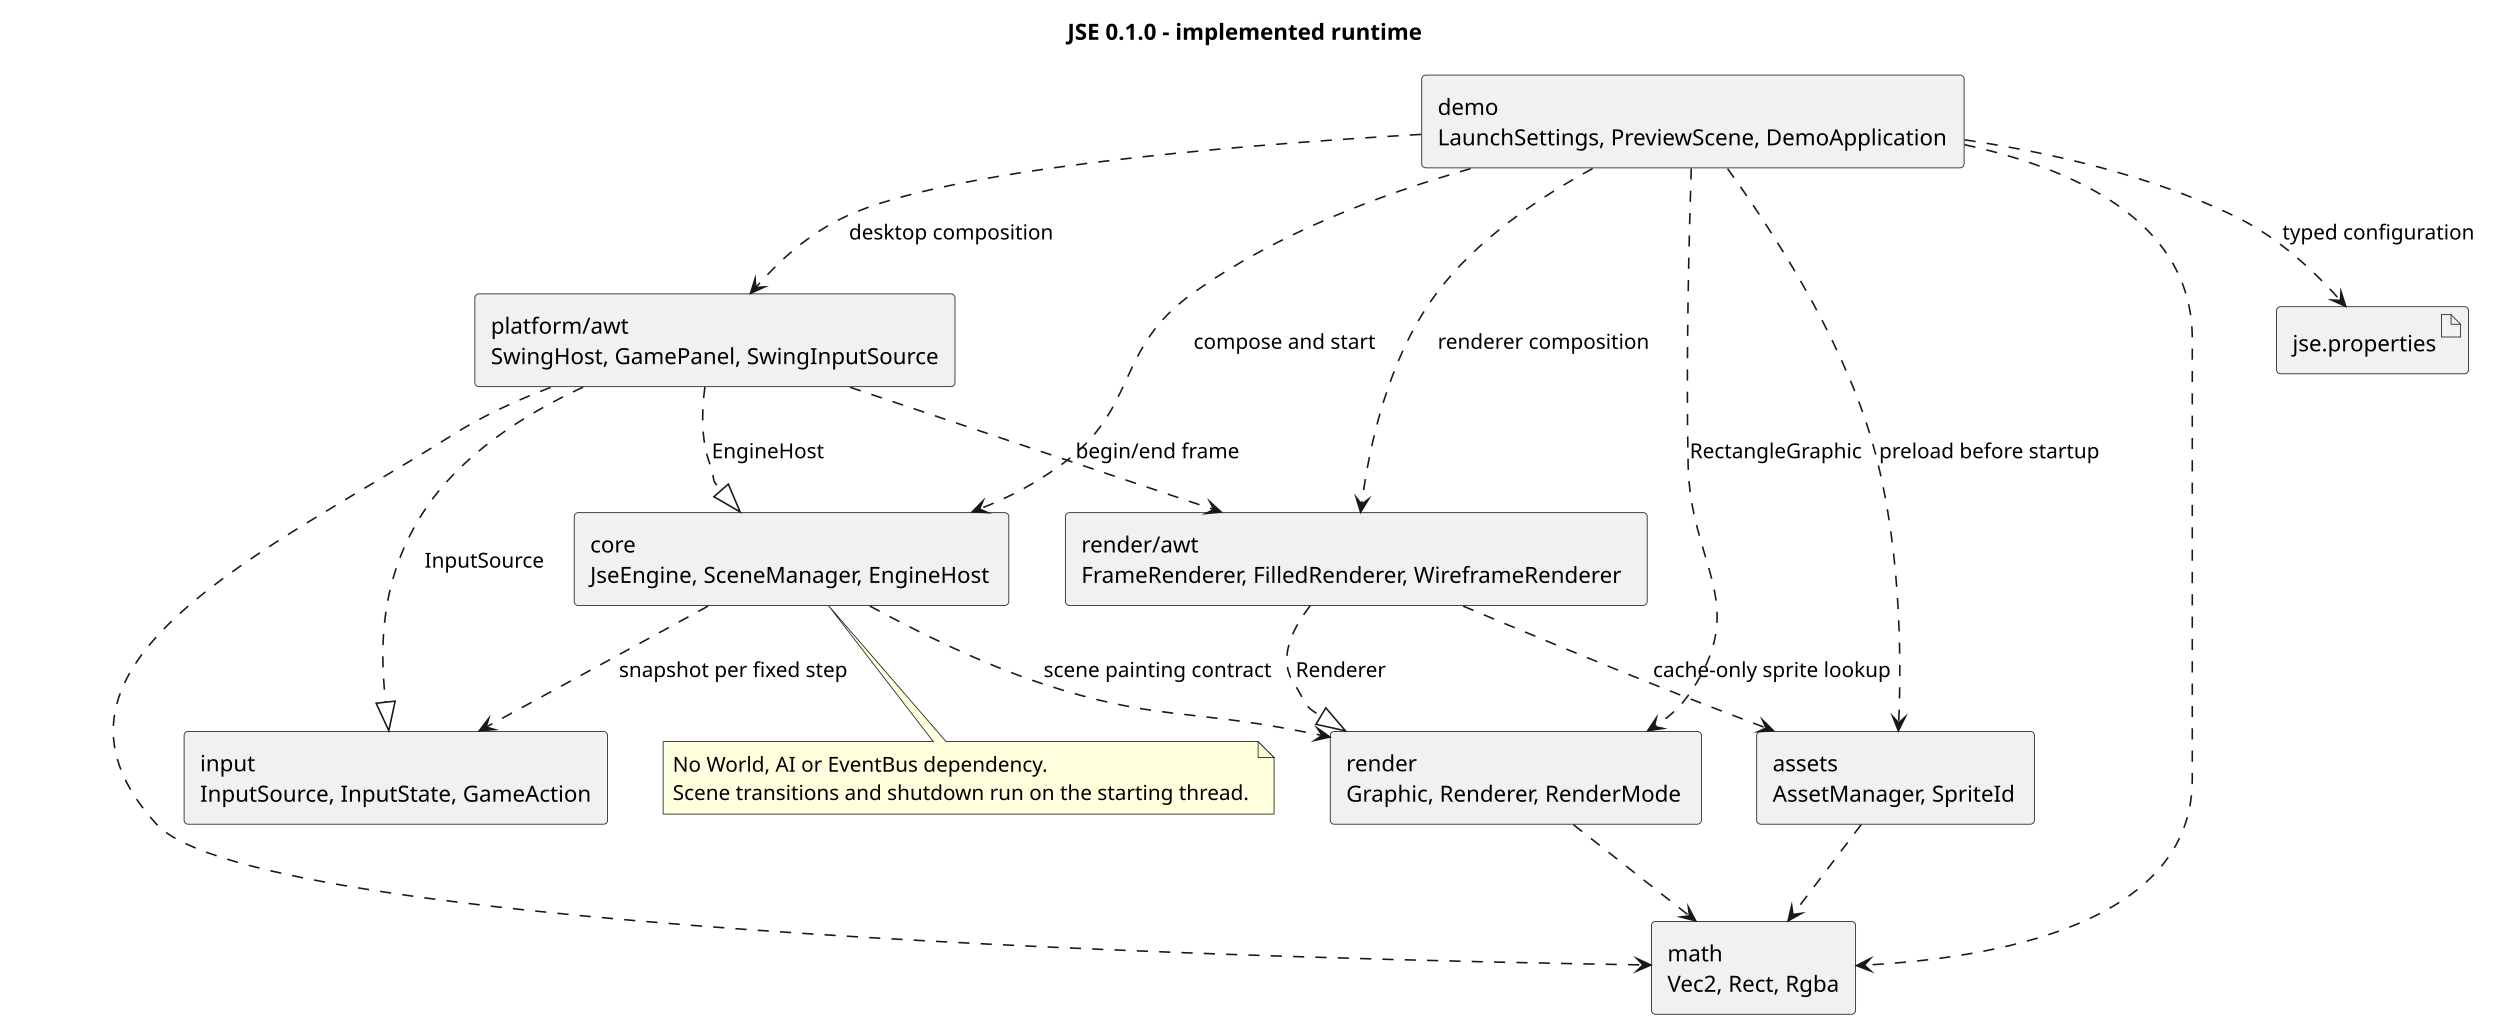
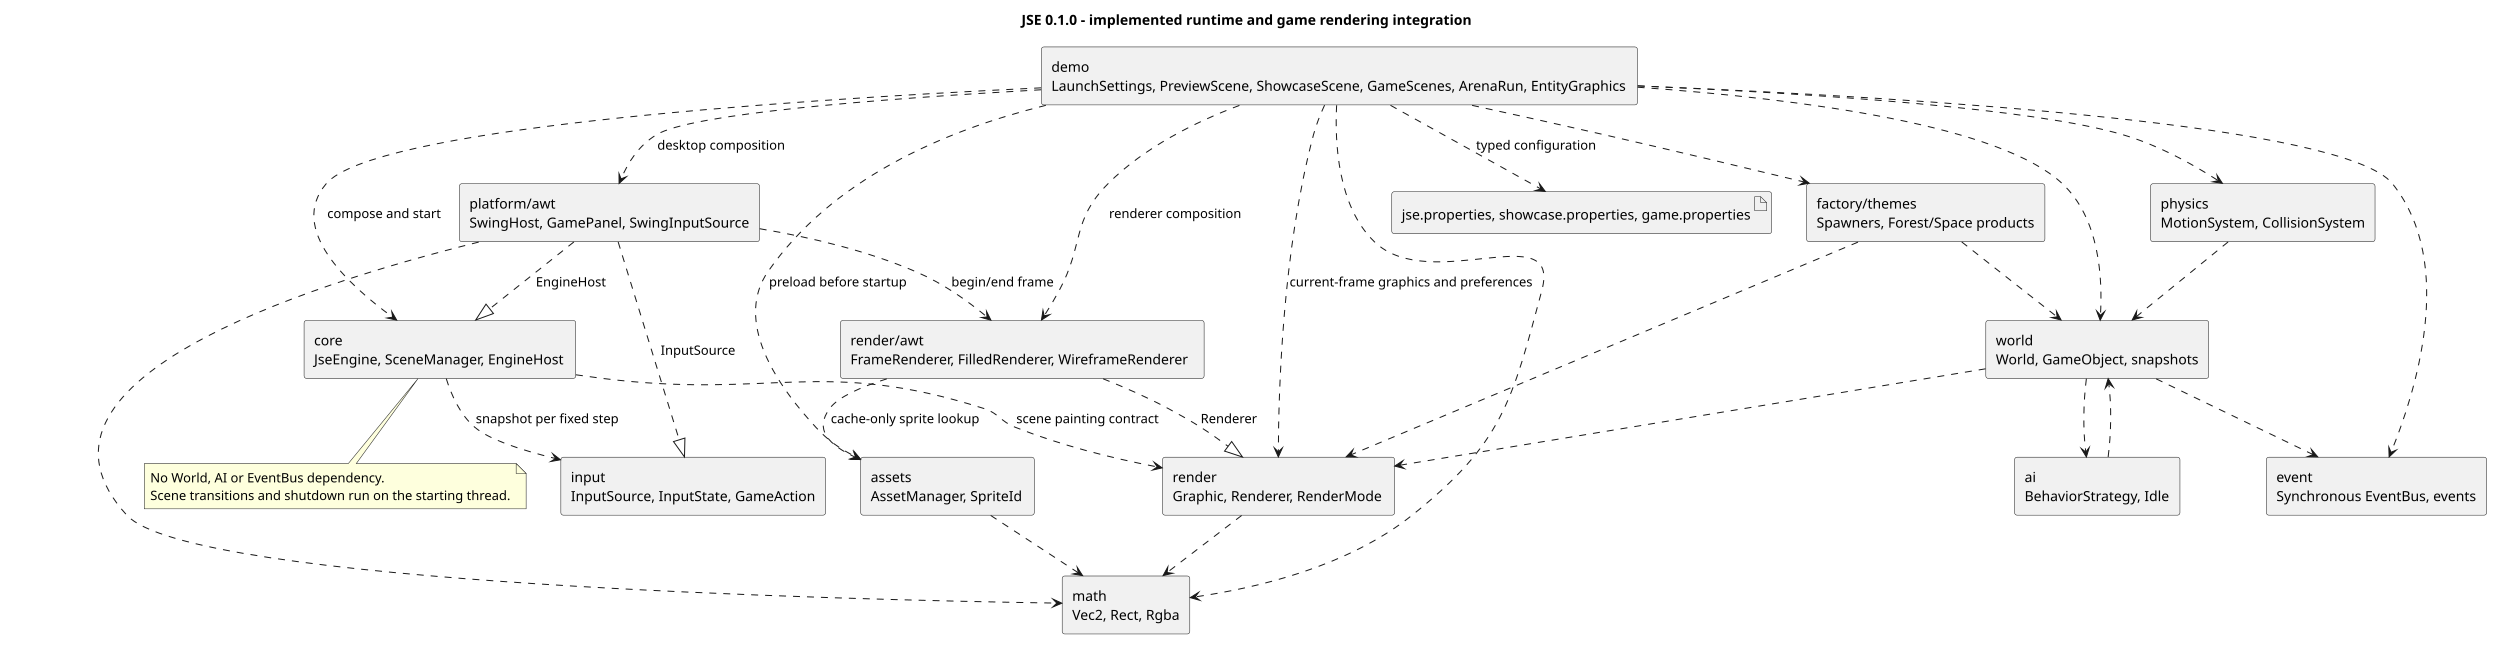
- <svg xmlns="http://www.w3.org/2000/svg" version="1.1" data-diagram-type="DESCRIPTION" style="width:1567px;height:649px;background:#FFFFFF;" width="1567px" height="649px" viewBox="0 0 1567 649" zoomAndPan="magnify" preserveAspectRatio="none" contentStyleType="text/css">
+ <svg xmlns="http://www.w3.org/2000/svg" version="1.1" data-diagram-type="DESCRIPTION" style="width:2507px;height:649px;background:#FFFFFF;" width="2507px" height="649px" viewBox="0 0 2507 649" zoomAndPan="magnify" preserveAspectRatio="none" contentStyleType="text/css">
  <defs />
  <g font-family="sans-serif" lengthAdjust="spacing">
    <g class="title" data-source-line="1">
-       <text x="669.039" y="24.966" fill="#000" font-size="14" textLength="222.235" font-weight="700">JSE 0.1.0 - implemented runtime</text>
+       <text x="1024.291" y="24.966" fill="#000" font-size="14" textLength="452.002" font-weight="700">JSE 0.1.0 - implemented runtime and game rendering integration</text>
    </g>
    <g class="entity" data-qualified-name="demo" id="ent0001" data-source-line="3">
-       <rect x="891.13" y="47.068" width="339.969" height="58.136" fill="#F1F1F1" style="stroke:#181818;stroke-width:0.5;" rx="2.5" ry="2.5" />
-       <text x="901.13" y="72.034" fill="#000" font-size="14" textLength="38.066">demo</text>
-       <text x="901.13" y="91.102" fill="#000" font-size="14" textLength="319.969">LaunchSettings, PreviewScene, DemoApplication</text>
+       <rect x="1044.29" y="47.068" width="597.708" height="58.136" fill="#F1F1F1" style="stroke:#181818;stroke-width:0.5;" rx="2.5" ry="2.5" />
+       <text x="1054.29" y="72.034" fill="#000" font-size="14" textLength="38.066">demo</text>
+       <text x="1054.29" y="91.102" fill="#000" font-size="14" textLength="577.708">LaunchSettings, PreviewScene, ShowcaseScene, GameScenes, ArenaRun, EntityGraphics</text>
    </g>
    <g class="entity" data-qualified-name="core" id="ent0002" data-source-line="4">
-       <rect x="359.91" y="321.338" width="272.419" height="58.136" fill="#F1F1F1" style="stroke:#181818;stroke-width:0.5;" rx="2.5" ry="2.5" />
-       <text x="369.91" y="346.304" fill="#000" font-size="14" textLength="28.868">core</text>
-       <text x="369.91" y="365.372" fill="#000" font-size="14" textLength="252.419">JseEngine, SceneManager, EngineHost</text>
+       <rect x="304.93" y="321.338" width="272.419" height="58.136" fill="#F1F1F1" style="stroke:#181818;stroke-width:0.5;" rx="2.5" ry="2.5" />
+       <text x="314.93" y="346.304" fill="#000" font-size="14" textLength="28.868">core</text>
+       <text x="314.93" y="365.372" fill="#000" font-size="14" textLength="252.419">JseEngine, SceneManager, EngineHost</text>
    </g>
    <g class="entity" data-qualified-name="input" id="ent0003" data-source-line="5">
-       <rect x="115.39" y="458.478" width="265.447" height="58.136" fill="#F1F1F1" style="stroke:#181818;stroke-width:0.5;" rx="2.5" ry="2.5" />
-       <text x="125.39" y="483.444" fill="#000" font-size="14" textLength="34.58">input</text>
-       <text x="125.39" y="502.512" fill="#000" font-size="14" textLength="245.447">InputSource, InputState, GameAction</text>
+       <rect x="562.42" y="458.478" width="265.447" height="58.136" fill="#F1F1F1" style="stroke:#181818;stroke-width:0.5;" rx="2.5" ry="2.5" />
+       <text x="572.42" y="483.444" fill="#000" font-size="14" textLength="34.58">input</text>
+       <text x="572.42" y="502.512" fill="#000" font-size="14" textLength="245.447">InputSource, InputState, GameAction</text>
    </g>
    <g class="entity" data-qualified-name="platform" id="ent0004" data-source-line="6">
-       <rect x="297.64" y="184.208" width="300.951" height="58.136" fill="#F1F1F1" style="stroke:#181818;stroke-width:0.5;" rx="2.5" ry="2.5" />
-       <text x="307.64" y="209.174" fill="#000" font-size="14" textLength="86.408">platform/awt</text>
-       <text x="307.64" y="228.242" fill="#000" font-size="14" textLength="280.951">SwingHost, GamePanel, SwingInputSource</text>
+       <rect x="460.67" y="184.208" width="300.951" height="58.136" fill="#F1F1F1" style="stroke:#181818;stroke-width:0.5;" rx="2.5" ry="2.5" />
+       <text x="470.67" y="209.174" fill="#000" font-size="14" textLength="86.408">platform/awt</text>
+       <text x="470.67" y="228.242" fill="#000" font-size="14" textLength="280.951">SwingHost, GamePanel, SwingInputSource</text>
    </g>
    <g class="entity" data-qualified-name="render" id="ent0005" data-source-line="7">
-       <rect x="833.79" y="458.478" width="232.645" height="58.136" fill="#F1F1F1" style="stroke:#181818;stroke-width:0.5;" rx="2.5" ry="2.5" />
-       <text x="843.79" y="483.444" fill="#000" font-size="14" textLength="44.618">render</text>
-       <text x="843.79" y="502.512" fill="#000" font-size="14" textLength="212.645">Graphic, Renderer, RenderMode</text>
+       <rect x="1165.82" y="458.478" width="232.645" height="58.136" fill="#F1F1F1" style="stroke:#181818;stroke-width:0.5;" rx="2.5" ry="2.5" />
+       <text x="1175.82" y="483.444" fill="#000" font-size="14" textLength="44.618">render</text>
+       <text x="1175.82" y="502.512" fill="#000" font-size="14" textLength="212.645">Graphic, Renderer, RenderMode</text>
    </g>
    <g class="entity" data-qualified-name="awtrender" id="ent0006" data-source-line="8">
-       <rect x="667.77" y="321.338" width="364.693" height="58.136" fill="#F1F1F1" style="stroke:#181818;stroke-width:0.5;" rx="2.5" ry="2.5" />
-       <text x="677.77" y="346.304" fill="#000" font-size="14" textLength="73.738">render/awt</text>
-       <text x="677.77" y="365.372" fill="#000" font-size="14" textLength="344.693">FrameRenderer, FilledRenderer, WireframeRenderer</text>
+       <rect x="842.79" y="321.338" width="364.693" height="58.136" fill="#F1F1F1" style="stroke:#181818;stroke-width:0.5;" rx="2.5" ry="2.5" />
+       <text x="852.79" y="346.304" fill="#000" font-size="14" textLength="73.738">render/awt</text>
+       <text x="852.79" y="365.372" fill="#000" font-size="14" textLength="344.693">FrameRenderer, FilledRenderer, WireframeRenderer</text>
    </g>
    <g class="entity" data-qualified-name="assets" id="ent0007" data-source-line="9">
-       <rect x="1101.1" y="458.478" width="174.041" height="58.136" fill="#F1F1F1" style="stroke:#181818;stroke-width:0.5;" rx="2.5" ry="2.5" />
-       <text x="1111.1" y="483.444" fill="#000" font-size="14" textLength="40.922">assets</text>
-       <text x="1111.1" y="502.512" fill="#000" font-size="14" textLength="154.041">AssetManager, SpriteId</text>
+       <rect x="863.12" y="458.478" width="174.041" height="58.136" fill="#F1F1F1" style="stroke:#181818;stroke-width:0.5;" rx="2.5" ry="2.5" />
+       <text x="873.12" y="483.444" fill="#000" font-size="14" textLength="40.922">assets</text>
+       <text x="873.12" y="502.512" fill="#000" font-size="14" textLength="154.041">AssetManager, SpriteId</text>
    </g>
    <g class="entity" data-qualified-name="math" id="ent0008" data-source-line="10">
-       <rect x="1035.13" y="577.608" width="127.968" height="58.136" fill="#F1F1F1" style="stroke:#181818;stroke-width:0.5;" rx="2.5" ry="2.5" />
-       <text x="1045.13" y="602.574" fill="#000" font-size="14" textLength="34.65">math</text>
-       <text x="1045.13" y="621.642" fill="#000" font-size="14" textLength="107.968">Vec2, Rect, Rgba</text>
+       <rect x="1065.16" y="577.608" width="127.968" height="58.136" fill="#F1F1F1" style="stroke:#181818;stroke-width:0.5;" rx="2.5" ry="2.5" />
+       <text x="1075.16" y="602.574" fill="#000" font-size="14" textLength="34.65">math</text>
+       <text x="1075.16" y="621.642" fill="#000" font-size="14" textLength="107.968">Vec2, Rect, Rgba</text>
    </g>
    <g class="entity" data-qualified-name="settings" id="ent0009" data-source-line="11">
-       <rect x="1426.93" y="192.238" width="120.384" height="42.068" fill="#F1F1F1" style="stroke:#181818;stroke-width:0.5;" rx="2.5" ry="2.5" />
-       <polygon points="1530.314,197.238,1530.314,211.238,1542.314,211.238,1542.314,203.238,1536.314,197.238,1530.314,197.238" fill="#F1F1F1" style="stroke:#181818;stroke-width:0.5;stroke-linejoin:miter;stroke-miterlimit:10;" />
-       <line x1="1536.314" y1="197.238" x2="1536.314" y2="203.238" style="stroke:#181818;stroke-width:0.5;" />
-       <line x1="1542.314" y1="203.238" x2="1536.314" y2="203.238" style="stroke:#181818;stroke-width:0.5;" />
-       <text x="1436.93" y="220.204" fill="#000" font-size="14" textLength="90.384">jse.properties</text>
-     </g>
-     <g class="entity" data-qualified-name="GMN27" id="ent0028" data-source-line="30">
-       <path d="M415.65,464.838 L415.65,510.25 A0,0 0 0 0 415.65,510.25 L798.583,510.25 A0,0 0 0 0 798.583,510.25 L798.583,474.838 L788.583,464.838 L593,464.838 L519.39,379.738 L585,464.838 L415.65,464.838 A0,0 0 0 0 415.65,464.838" style="stroke:#181818;stroke-width:0.5;" fill="#FEFFDD" />
-       <path d="M788.583,464.838 L788.583,474.838 L798.583,474.838 L788.583,464.838" style="stroke:#181818;stroke-width:0.5;" fill="#FEFFDD" />
-       <text x="421.65" y="483.735" fill="#000" font-size="13" textLength="235.755">No World, AI or EventBus dependency.</text>
-       <text x="421.65" y="501.441" fill="#000" font-size="13" textLength="361.933">Scene transitions and shutdown run on the starting thread.</text>
-     </g>
-     <g class="link" data-entity-1="ent0001" data-entity-2="ent0009" id="lnk10" data-source-line="12" data-link-type="dependency">
-       <path d="M1231.42,87.648 C1287.21,95.898 1348.16,110.278 1400.12,135.208 C1428.32,148.728 1450.923,170.405 1467.003,188.345" style="stroke:#181818;stroke-width:1;stroke-dasharray:7,7;" fill="none" id="demo-to-settings" />
-       <polygon points="1470.34,192.068,1467.312,182.696,1467.003,188.345,1461.354,188.036,1470.34,192.068" fill="#181818" style="stroke:#181818;stroke-width:1;stroke-linejoin:miter;stroke-miterlimit:10;" />
-       <text x="1430.6" y="150.105" fill="#000" font-size="13" textLength="120.627">typed configuration</text>
-     </g>
-     <g class="link" data-entity-1="ent0001" data-entity-2="ent0002" id="lnk11" data-source-line="13" data-link-type="dependency">
-       <path d="M921.81,105.698 C864.07,122.158 798.68,147.148 747.12,184.208 C698.42,219.198 713.77,256.298 665.12,291.338 C648.38,303.398 633.579,311.267 613.959,319.037" style="stroke:#181818;stroke-width:1;stroke-dasharray:7,7;" fill="none" id="demo-to-core" />
-       <polygon points="609.31,320.878,619.151,321.283,613.959,319.037,616.205,313.845,609.31,320.878" fill="#181818" style="stroke:#181818;stroke-width:1;stroke-linejoin:miter;stroke-miterlimit:10;" />
-       <text x="748.12" y="218.665" fill="#000" font-size="13" textLength="114.036">compose and start</text>
-     </g>
-     <g class="link" data-entity-1="ent0001" data-entity-2="ent0004" id="lnk12" data-source-line="14" data-link-type="dependency">
-       <path d="M890.65,84.238 C760.54,91.798 593.36,106.748 531.12,135.208 C507.15,146.158 488.853,163.013 473.683,180.163" style="stroke:#181818;stroke-width:1;stroke-dasharray:7,7;" fill="none" id="demo-to-platform" />
-       <polygon points="470.37,183.908,479.329,179.817,473.683,180.163,473.337,174.517,470.37,183.908" fill="#181818" style="stroke:#181818;stroke-width:1;stroke-linejoin:miter;stroke-miterlimit:10;" />
-       <text x="532.12" y="150.105" fill="#000" font-size="13" textLength="128.076">desktop composition</text>
-     </g>
-     <g class="link" data-entity-1="ent0001" data-entity-2="ent0005" id="lnk13" data-source-line="15" data-link-type="dependency">
-       <path d="M1060.08,105.548 C1058.74,146.578 1056.71,224.778 1058.12,291.338 C1059.41,352.318 1094.89,376.418 1063.12,428.478 C1055.7,440.618 1049.062,447.633 1036.982,455.363" style="stroke:#181818;stroke-width:1;stroke-dasharray:7,7;" fill="none" id="demo-to-render" />
-       <polygon points="1032.77,458.058,1042.507,456.576,1036.982,455.363,1038.195,449.838,1032.77,458.058" fill="#181818" style="stroke:#181818;stroke-width:1;stroke-linejoin:miter;stroke-miterlimit:10;" />
-       <text x="1059.12" y="287.235" fill="#000" font-size="13" textLength="108.108">RectangleGraphic</text>
-     </g>
-     <g class="link" data-entity-1="ent0001" data-entity-2="ent0006" id="lnk14" data-source-line="16" data-link-type="dependency">
-       <path d="M998.24,105.658 C964.73,123.788 925.34,150.248 900.12,184.208 C869.38,225.578 858.024,280.97 853.454,316.13" style="stroke:#181818;stroke-width:1;stroke-dasharray:7,7;" fill="none" id="demo-to-awtrender" />
-       <polygon points="852.81,321.088,857.937,312.679,853.454,316.13,850.003,311.647,852.81,321.088" fill="#181818" style="stroke:#181818;stroke-width:1;stroke-linejoin:miter;stroke-miterlimit:10;" />
-       <text x="901.12" y="218.665" fill="#000" font-size="13" textLength="133.159">renderer composition</text>
-     </g>
-     <g class="link" data-entity-1="ent0001" data-entity-2="ent0007" id="lnk15" data-source-line="17" data-link-type="dependency">
-       <path d="M1082.81,105.678 C1109.18,142.128 1152.57,208.198 1172.12,272.338 C1191.68,336.548 1191.859,411.372 1190.109,453.102" style="stroke:#181818;stroke-width:1;stroke-dasharray:7,7;" fill="none" id="demo-to-assets" />
-       <polygon points="1189.9,458.098,1194.274,449.273,1190.109,453.102,1186.281,448.938,1189.9,458.098" fill="#181818" style="stroke:#181818;stroke-width:1;stroke-linejoin:miter;stroke-miterlimit:10;" />
-       <text x="1177.82" y="287.235" fill="#000" font-size="13" textLength="138.632">preload before startup</text>
-     </g>
-     <g class="link" data-entity-1="ent0002" data-entity-2="ent0003" id="lnk16" data-source-line="18" data-link-type="dependency">
-       <path d="M443.83,379.898 C401.62,402.898 346.91,432.705 304.73,455.695" style="stroke:#181818;stroke-width:1;stroke-dasharray:7,7;" fill="none" id="core-to-input" />
-       <polygon points="300.34,458.088,310.157,457.293,304.73,455.695,306.328,450.269,300.34,458.088" fill="#181818" style="stroke:#181818;stroke-width:1;stroke-linejoin:miter;stroke-miterlimit:10;" />
-       <text x="387.97" y="424.375" fill="#000" font-size="13" textLength="143.481">snapshot per fixed step</text>
-     </g>
-     <g class="link" data-entity-1="ent0002" data-entity-2="ent0005" id="lnk17" data-source-line="19" data-link-type="dependency">
-       <path d="M545.19,379.848 C575.43,396.258 615.49,416.048 653.12,428.478 C723.06,451.588 743.84,444.258 816.12,458.478 C821.83,459.598 822.779,459.779 828.679,460.969" style="stroke:#181818;stroke-width:1;stroke-dasharray:7,7;" fill="none" id="core-to-render" />
-       <polygon points="833.58,461.958,825.549,456.257,828.679,460.969,823.967,464.1,833.58,461.958" fill="#181818" style="stroke:#181818;stroke-width:1;stroke-linejoin:miter;stroke-miterlimit:10;" />
-       <text x="654.12" y="424.375" fill="#000" font-size="13" textLength="143.104">scene painting contract</text>
-     </g>
-     <g class="link" data-entity-1="ent0004" data-entity-2="ent0002" id="lnk18" data-source-line="20" data-link-type="extension">
-       <path d="M441.83,242.588 C439.78,257.538 439.31,275.928 445.12,291.338 C449.19,302.138 444.374,298.738 451.994,307.378" style="stroke:#181818;stroke-width:1;stroke-dasharray:7,7;" fill="none" id="platform-to-core" />
-       <polygon points="463.9,320.878,456.494,303.409,447.494,311.347,463.9,320.878" fill="none" style="stroke:#181818;stroke-width:1;stroke-linejoin:miter;stroke-miterlimit:10;" />
-       <text x="446.12" y="287.235" fill="#000" font-size="13" textLength="70.395">EngineHost</text>
-     </g>
-     <g class="link" data-entity-1="ent0004" data-entity-2="ent0003" id="lnk19" data-source-line="21" data-link-type="extension">
-       <path d="M365.47,242.668 C328.66,259.648 288.43,285.128 265.12,321.338 C238.35,362.918 237.842,405.037 241.722,440.127" style="stroke:#181818;stroke-width:1;stroke-dasharray:7,7;" fill="none" id="platform-to-input" />
-       <polygon points="243.7,458.018,247.685,439.468,235.758,440.786,243.7,458.018" fill="none" style="stroke:#181818;stroke-width:1;stroke-linejoin:miter;stroke-miterlimit:10;" />
-       <text x="266.12" y="355.805" fill="#000" font-size="13" textLength="75.14">InputSource</text>
-     </g>
-     <g class="link" data-entity-1="ent0004" data-entity-2="ent0006" id="lnk20" data-source-line="22" data-link-type="dependency">
-       <path d="M532.88,242.768 C601.3,265.768 692.351,296.375 760.731,319.365" style="stroke:#181818;stroke-width:1;stroke-dasharray:7,7;" fill="none" id="platform-to-awtrender" />
-       <polygon points="765.47,320.958,758.214,314.298,760.731,319.365,755.665,321.881,765.47,320.958" fill="#181818" style="stroke:#181818;stroke-width:1;stroke-linejoin:miter;stroke-miterlimit:10;" />
-       <text x="674.19" y="287.235" fill="#000" font-size="13" textLength="102.908">begin/end frame</text>
-     </g>
-     <g class="link" data-entity-1="ent0006" data-entity-2="ent0005" id="lnk21" data-source-line="23" data-link-type="extension">
-       <path d="M821.2,379.768 C809.5,394.738 800.89,413.128 811.12,428.478 C819.31,440.778 815.223,441.205 827.933,448.845" style="stroke:#181818;stroke-width:1;stroke-dasharray:7,7;" fill="none" id="awtrender-to-render" />
-       <polygon points="843.36,458.118,831.024,443.702,824.841,453.987,843.36,458.118" fill="none" style="stroke:#181818;stroke-width:1;stroke-linejoin:miter;stroke-miterlimit:10;" />
-       <text x="812.12" y="424.375" fill="#000" font-size="13" textLength="56.849">Renderer</text>
-     </g>
-     <g class="link" data-entity-1="ent0006" data-entity-2="ent0007" id="lnk22" data-source-line="24" data-link-type="dependency">
-       <path d="M917.13,379.928 C952.17,394.688 995.84,412.848 1035.12,428.478 C1059.93,438.348 1082.474,447.027 1106.984,456.307" style="stroke:#181818;stroke-width:1;stroke-dasharray:7,7;" fill="none" id="awtrender-to-assets" />
-       <polygon points="1111.66,458.078,1104.659,451.15,1106.984,456.307,1101.827,458.632,1111.66,458.078" fill="#181818" style="stroke:#181818;stroke-width:1;stroke-linejoin:miter;stroke-miterlimit:10;" />
-       <text x="1036.12" y="424.375" fill="#000" font-size="13" textLength="148.993">cache-only sprite lookup</text>
-     </g>
-     <g class="link" data-entity-1="ent0005" data-entity-2="ent0008" id="lnk23" data-source-line="25" data-link-type="dependency">
-       <path d="M986.19,516.898 C1009.44,535.178 1035.639,555.778 1058.929,574.088" style="stroke:#181818;stroke-width:1;stroke-dasharray:7,7;" fill="none" id="render-to-math" />
-       <polygon points="1062.86,577.178,1058.257,568.471,1058.929,574.088,1053.313,574.76,1062.86,577.178" fill="#181818" style="stroke:#181818;stroke-width:1;stroke-linejoin:miter;stroke-miterlimit:10;" />
-     </g>
-     <g class="link" data-entity-1="ent0007" data-entity-2="ent0008" id="lnk24" data-source-line="26" data-link-type="dependency">
-       <path d="M1166.57,516.898 C1152.68,535.178 1137.705,554.887 1123.795,573.197" style="stroke:#181818;stroke-width:1;stroke-dasharray:7,7;" fill="none" id="assets-to-math" />
-       <polygon points="1120.77,577.178,1129.399,572.431,1123.795,573.197,1123.029,567.592,1120.77,577.178" fill="#181818" style="stroke:#181818;stroke-width:1;stroke-linejoin:miter;stroke-miterlimit:10;" />
-     </g>
-     <g class="link" data-entity-1="ent0004" data-entity-2="ent0008" id="lnk25" data-source-line="27" data-link-type="dependency">
-       <path d="M345.1,242.828 C324.11,250.798 302.76,260.568 284.12,272.338 C168.72,345.178 6,415.938 98.12,516.608 C161.38,585.758 818.671,601.5 1029.821,604.8" style="stroke:#181818;stroke-width:1;stroke-dasharray:7,7;" fill="none" id="platform-to-math" />
-       <polygon points="1034.82,604.878,1025.884,600.738,1029.821,604.8,1025.759,608.737,1034.82,604.878" fill="#181818" style="stroke:#181818;stroke-width:1;stroke-linejoin:miter;stroke-miterlimit:10;" />
-     </g>
-     <g class="link" data-entity-1="ent0001" data-entity-2="ent0008" id="lnk26" data-source-line="28" data-link-type="dependency">
-       <path d="M1231.36,90.688 C1304.77,106.828 1374.12,140.948 1374.12,212.268 C1374.12,212.268 1374.12,212.268 1374.12,488.548 C1374.12,579.618 1249.863,600.599 1168.583,604.969" style="stroke:#181818;stroke-width:1;stroke-dasharray:7,7;" fill="none" id="demo-to-math" />
-       <polygon points="1163.59,605.238,1172.792,608.749,1168.583,604.969,1172.362,600.761,1163.59,605.238" fill="#181818" style="stroke:#181818;stroke-width:1;stroke-linejoin:miter;stroke-miterlimit:10;" />
+       <rect x="1395.66" y="192.238" width="380.965" height="42.068" fill="#F1F1F1" style="stroke:#181818;stroke-width:0.5;" rx="2.5" ry="2.5" />
+       <polygon points="1759.625,197.238,1759.625,211.238,1771.625,211.238,1771.625,203.238,1765.625,197.238,1759.625,197.238" fill="#F1F1F1" style="stroke:#181818;stroke-width:0.5;stroke-linejoin:miter;stroke-miterlimit:10;" />
+       <line x1="1765.625" y1="197.238" x2="1765.625" y2="203.238" style="stroke:#181818;stroke-width:0.5;" />
+       <line x1="1771.625" y1="203.238" x2="1765.625" y2="203.238" style="stroke:#181818;stroke-width:0.5;" />
+       <text x="1405.66" y="220.204" fill="#000" font-size="14" textLength="350.965">jse.properties, showcase.properties, game.properties</text>
+     </g>
+     <g class="entity" data-qualified-name="world" id="ent0010" data-source-line="12">
+       <rect x="1991.37" y="321.338" width="223.545" height="58.136" fill="#F1F1F1" style="stroke:#181818;stroke-width:0.5;" rx="2.5" ry="2.5" />
+       <text x="2001.37" y="346.304" fill="#000" font-size="14" textLength="37.478">world</text>
+       <text x="2001.37" y="365.372" fill="#000" font-size="14" textLength="203.545">World, GameObject, snapshots</text>
+     </g>
+     <g class="entity" data-qualified-name="factory" id="ent0011" data-source-line="13">
+       <rect x="1811.65" y="184.208" width="238.973" height="58.136" fill="#F1F1F1" style="stroke:#181818;stroke-width:0.5;" rx="2.5" ry="2.5" />
+       <text x="1821.65" y="209.174" fill="#000" font-size="14" textLength="100.338">factory/themes</text>
+       <text x="1821.65" y="228.242" fill="#000" font-size="14" textLength="218.973">Spawners, Forest/Space products</text>
+     </g>
+     <g class="entity" data-qualified-name="physics" id="ent0012" data-source-line="14">
+       <rect x="2156.6" y="184.208" width="225.085" height="58.136" fill="#F1F1F1" style="stroke:#181818;stroke-width:0.5;" rx="2.5" ry="2.5" />
+       <text x="2166.6" y="209.174" fill="#000" font-size="14" textLength="48.146">physics</text>
+       <text x="2166.6" y="228.242" fill="#000" font-size="14" textLength="205.085">MotionSystem, CollisionSystem</text>
+     </g>
+     <g class="entity" data-qualified-name="events" id="ent0013" data-source-line="15">
+       <rect x="2272.7" y="458.478" width="220.885" height="58.136" fill="#F1F1F1" style="stroke:#181818;stroke-width:0.5;" rx="2.5" ry="2.5" />
+       <text x="2282.7" y="483.444" fill="#000" font-size="14" textLength="36.61">event</text>
+       <text x="2282.7" y="502.512" fill="#000" font-size="14" textLength="200.885">Synchronous EventBus, events</text>
+     </g>
+     <g class="entity" data-qualified-name="ai" id="ent0014" data-source-line="16">
+       <rect x="2020.24" y="458.478" width="165.809" height="58.136" fill="#F1F1F1" style="stroke:#181818;stroke-width:0.5;" rx="2.5" ry="2.5" />
+       <text x="2030.24" y="483.444" fill="#000" font-size="14" textLength="11.466">ai</text>
+       <text x="2030.24" y="502.512" fill="#000" font-size="14" textLength="145.809">BehaviorStrategy, Idle</text>
+     </g>
+     <g class="entity" data-qualified-name="GMN43" id="ent0044" data-source-line="46">
+       <path d="M144.67,464.838 L144.67,510.25 A0,0 0 0 0 144.67,510.25 L527.603,510.25 A0,0 0 0 0 527.603,510.25 L527.603,474.838 L517.603,464.838 L357.28,464.838 L419.13,379.738 L349.28,464.838 L144.67,464.838 A0,0 0 0 0 144.67,464.838" style="stroke:#181818;stroke-width:0.5;" fill="#FEFFDD" />
+       <path d="M517.603,464.838 L517.603,474.838 L527.603,474.838 L517.603,464.838" style="stroke:#181818;stroke-width:0.5;" fill="#FEFFDD" />
+       <text x="150.67" y="483.735" fill="#000" font-size="13" textLength="235.755">No World, AI or EventBus dependency.</text>
+       <text x="150.67" y="501.441" fill="#000" font-size="13" textLength="361.933">Scene transitions and shutdown run on the starting thread.</text>
+     </g>
+     <g class="link" data-entity-1="ent0001" data-entity-2="ent0009" id="lnk15" data-source-line="17" data-link-type="dependency">
+       <path d="M1394.38,105.628 C1440.89,131.498 1503.95,166.568 1545.22,189.518" style="stroke:#181818;stroke-width:1;stroke-dasharray:7,7;" fill="none" id="demo-to-settings" />
+       <polygon points="1549.59,191.948,1543.668,184.078,1545.22,189.518,1539.78,191.07,1549.59,191.948" fill="#181818" style="stroke:#181818;stroke-width:1;stroke-linejoin:miter;stroke-miterlimit:10;" />
+       <text x="1480.19" y="150.105" fill="#000" font-size="13" textLength="120.627">typed configuration</text>
+     </g>
+     <g class="link" data-entity-1="ent0001" data-entity-2="ent0002" id="lnk16" data-source-line="18" data-link-type="dependency">
+       <path d="M1044.05,88.078 C761.22,101.668 373.29,129.988 327.14,184.208 C288.85,229.178 347.201,284.071 393.741,318.031" style="stroke:#181818;stroke-width:1;stroke-dasharray:7,7;" fill="none" id="demo-to-core" />
+       <polygon points="397.78,320.978,392.868,312.442,393.741,318.031,388.152,318.904,397.78,320.978" fill="#181818" style="stroke:#181818;stroke-width:1;stroke-linejoin:miter;stroke-miterlimit:10;" />
+       <text x="328.14" y="218.665" fill="#000" font-size="13" textLength="114.036">compose and start</text>
+     </g>
+     <g class="link" data-entity-1="ent0001" data-entity-2="ent0004" id="lnk17" data-source-line="19" data-link-type="dependency">
+       <path d="M1044.07,90.018 C875.46,99.478 691.89,114.328 658.14,135.208 C640.28,146.248 630.228,162.26 622.808,179.38" style="stroke:#181818;stroke-width:1;stroke-dasharray:7,7;" fill="none" id="demo-to-platform" />
+       <polygon points="620.82,183.968,628.069,177.301,622.808,179.38,620.729,174.119,620.82,183.968" fill="#181818" style="stroke:#181818;stroke-width:1;stroke-linejoin:miter;stroke-miterlimit:10;" />
+       <text x="659.14" y="150.105" fill="#000" font-size="13" textLength="128.076">desktop composition</text>
+     </g>
+     <g class="link" data-entity-1="ent0001" data-entity-2="ent0005" id="lnk18" data-source-line="20" data-link-type="dependency">
+       <path d="M1328.29,105.418 C1324.03,114.678 1319.81,125.168 1317.14,135.208 C1286,252.198 1282.094,392.788 1281.924,453.218" style="stroke:#181818;stroke-width:1;stroke-dasharray:7,7;" fill="none" id="demo-to-render" />
+       <polygon points="1281.91,458.218,1285.935,449.229,1281.924,453.218,1277.935,449.207,1281.91,458.218" fill="#181818" style="stroke:#181818;stroke-width:1;stroke-linejoin:miter;stroke-miterlimit:10;" />
+       <text x="1293.19" y="287.235" fill="#000" font-size="13" textLength="244.881">current-frame graphics and preferences</text>
+     </g>
+     <g class="link" data-entity-1="ent0001" data-entity-2="ent0010" id="lnk19" data-source-line="21" data-link-type="dependency">
+       <path d="M1642.19,87.448 C1813.57,99.678 2006.54,126.318 2068.14,184.208 C2105.64,219.438 2108.454,279.016 2106.344,316.136" style="stroke:#181818;stroke-width:1;stroke-dasharray:7,7;" fill="none" id="demo-to-world" />
+       <polygon points="2106.06,321.128,2110.564,312.369,2106.344,316.136,2102.577,311.915,2106.06,321.128" fill="#181818" style="stroke:#181818;stroke-width:1;stroke-linejoin:miter;stroke-miterlimit:10;" />
+     </g>
+     <g class="link" data-entity-1="ent0001" data-entity-2="ent0011" id="lnk20" data-source-line="22" data-link-type="dependency">
+       <path d="M1476.19,105.638 C1518.71,114.888 1565.94,125.318 1609.14,135.208 C1677.22,150.778 1748.35,167.752 1809.41,182.532" style="stroke:#181818;stroke-width:1;stroke-dasharray:7,7;" fill="none" id="demo-to-factory" />
+       <polygon points="1814.27,183.708,1806.464,177.703,1809.41,182.532,1804.582,185.478,1814.27,183.708" fill="#181818" style="stroke:#181818;stroke-width:1;stroke-linejoin:miter;stroke-miterlimit:10;" />
+     </g>
+     <g class="link" data-entity-1="ent0001" data-entity-2="ent0012" id="lnk21" data-source-line="23" data-link-type="dependency">
+       <path d="M1642.31,86.078 C1825.08,94.098 2040.23,108.818 2129.14,135.208 C2164.92,145.818 2197.534,163.854 2224.434,181.144" style="stroke:#181818;stroke-width:1;stroke-dasharray:7,7;" fill="none" id="demo-to-physics" />
+       <polygon points="2228.64,183.848,2223.232,175.617,2224.434,181.144,2218.906,182.347,2228.64,183.848" fill="#181818" style="stroke:#181818;stroke-width:1;stroke-linejoin:miter;stroke-miterlimit:10;" />
+     </g>
+     <g class="link" data-entity-1="ent0001" data-entity-2="ent0013" id="lnk22" data-source-line="24" data-link-type="dependency">
+       <path d="M1642.38,86.128 C1937.81,98.328 2352.17,125.728 2399.14,184.208 C2463.83,264.728 2421.678,395.142 2397.708,453.562" style="stroke:#181818;stroke-width:1;stroke-dasharray:7,7;" fill="none" id="demo-to-events" />
+       <polygon points="2395.81,458.188,2402.927,451.38,2397.708,453.562,2395.526,448.343,2395.81,458.188" fill="#181818" style="stroke:#181818;stroke-width:1;stroke-linejoin:miter;stroke-miterlimit:10;" />
+     </g>
+     <g class="link" data-entity-1="ent0011" data-entity-2="ent0010" id="lnk23" data-source-line="25" data-link-type="dependency">
+       <path d="M1967.2,242.598 C1996.45,265.588 2033.578,294.759 2062.908,317.799" style="stroke:#181818;stroke-width:1;stroke-dasharray:7,7;" fill="none" id="factory-to-world" />
+       <polygon points="2066.84,320.888,2062.234,312.183,2062.908,317.799,2057.292,318.474,2066.84,320.888" fill="#181818" style="stroke:#181818;stroke-width:1;stroke-linejoin:miter;stroke-miterlimit:10;" />
+     </g>
+     <g class="link" data-entity-1="ent0011" data-entity-2="ent0005" id="lnk24" data-source-line="26" data-link-type="dependency">
+       <path d="M1863.22,242.768 C1738.56,295.068 1479.251,403.854 1354.631,456.134" style="stroke:#181818;stroke-width:1;stroke-dasharray:7,7;" fill="none" id="factory-to-render" />
+       <polygon points="1350.02,458.068,1359.867,458.275,1354.631,456.134,1356.772,450.898,1350.02,458.068" fill="#181818" style="stroke:#181818;stroke-width:1;stroke-linejoin:miter;stroke-miterlimit:10;" />
+     </g>
+     <g class="link" data-entity-1="ent0010" data-entity-2="ent0005" id="lnk25" data-source-line="27" data-link-type="dependency">
+       <path d="M1991.13,369.848 C1835.8,395.408 1561.264,440.596 1403.574,466.556" style="stroke:#181818;stroke-width:1;stroke-dasharray:7,7;" fill="none" id="world-to-render" />
+       <polygon points="1398.64,467.368,1408.17,469.853,1403.574,466.556,1406.871,461.959,1398.64,467.368" fill="#181818" style="stroke:#181818;stroke-width:1;stroke-linejoin:miter;stroke-miterlimit:10;" />
+     </g>
+     <g class="link" data-entity-1="ent0010" data-entity-2="ent0013" id="lnk26" data-source-line="28" data-link-type="dependency">
+       <path d="M2162.18,379.898 C2209.83,402.898 2272.047,432.924 2319.677,455.914" style="stroke:#181818;stroke-width:1;stroke-dasharray:7,7;" fill="none" id="world-to-events" />
+       <polygon points="2324.18,458.088,2317.814,450.573,2319.677,455.914,2314.336,457.778,2324.18,458.088" fill="#181818" style="stroke:#181818;stroke-width:1;stroke-linejoin:miter;stroke-miterlimit:10;" />
+     </g>
+     <g class="link" data-entity-1="ent0010" data-entity-2="ent0014" id="lnk27" data-source-line="29" data-link-type="dependency">
+       <path d="M2092.22,379.738 C2089.28,402.798 2088.645,430.238 2091.595,453.288" style="stroke:#181818;stroke-width:1;stroke-dasharray:7,7;" fill="none" id="world-to-ai" />
+       <polygon points="2092.23,458.248,2095.055,448.813,2091.595,453.288,2087.12,449.829,2092.23,458.248" fill="#181818" style="stroke:#181818;stroke-width:1;stroke-linejoin:miter;stroke-miterlimit:10;" />
+     </g>
+     <g class="link" data-entity-1="ent0014" data-entity-2="ent0010" id="lnk28" data-source-line="30" data-link-type="dependency">
+       <path d="M2114.05,458.248 C2117,435.198 2117.632,407.758 2114.692,384.698" style="stroke:#181818;stroke-width:1;stroke-dasharray:7,7;" fill="none" id="ai-to-world" />
+       <polygon points="2114.06,379.738,2111.23,389.172,2114.692,384.698,2119.166,388.16,2114.06,379.738" fill="#181818" style="stroke:#181818;stroke-width:1;stroke-linejoin:miter;stroke-miterlimit:10;" />
+     </g>
+     <g class="link" data-entity-1="ent0012" data-entity-2="ent0010" id="lnk29" data-source-line="31" data-link-type="dependency">
+       <path d="M2234.34,242.598 C2206.11,265.588 2170.357,294.691 2142.057,317.731" style="stroke:#181818;stroke-width:1;stroke-dasharray:7,7;" fill="none" id="physics-to-world" />
+       <polygon points="2138.18,320.888,2147.685,318.308,2142.057,317.731,2142.634,312.104,2138.18,320.888" fill="#181818" style="stroke:#181818;stroke-width:1;stroke-linejoin:miter;stroke-miterlimit:10;" />
+     </g>
+     <g class="link" data-entity-1="ent0001" data-entity-2="ent0006" id="lnk30" data-source-line="32" data-link-type="dependency">
+       <path d="M1242.88,105.698 C1198.06,122.578 1147.31,147.918 1111.14,184.208 C1074.18,221.288 1087.16,245.348 1062.14,291.338 C1056.77,301.208 1053.065,307.453 1047.095,316.733" style="stroke:#181818;stroke-width:1;stroke-dasharray:7,7;" fill="none" id="demo-to-awtrender" />
+       <polygon points="1044.39,320.938,1052.623,315.533,1047.095,316.733,1045.895,311.205,1044.39,320.938" fill="#181818" style="stroke:#181818;stroke-width:1;stroke-linejoin:miter;stroke-miterlimit:10;" />
+       <text x="1112.14" y="218.665" fill="#000" font-size="13" textLength="133.159">renderer composition</text>
+     </g>
+     <g class="link" data-entity-1="ent0001" data-entity-2="ent0007" id="lnk31" data-source-line="33" data-link-type="dependency">
+       <path d="M1048.75,105.628 C942.78,131.898 833.77,181.068 770.14,272.338 C755.35,293.558 738.45,342.338 818.14,428.478 C830.47,441.798 841.913,450.032 858.413,458.142" style="stroke:#181818;stroke-width:1;stroke-dasharray:7,7;" fill="none" id="demo-to-assets" />
+       <polygon points="862.9,460.348,856.587,452.788,858.413,458.142,853.058,459.968,862.9,460.348" fill="#181818" style="stroke:#181818;stroke-width:1;stroke-linejoin:miter;stroke-miterlimit:10;" />
+       <text x="771.14" y="287.235" fill="#000" font-size="13" textLength="138.632">preload before startup</text>
+     </g>
+     <g class="link" data-entity-1="ent0002" data-entity-2="ent0003" id="lnk32" data-source-line="34" data-link-type="dependency">
+       <path d="M447.51,379.698 C452.62,396.158 461.44,416.048 476.14,428.478 C490.52,440.638 519.927,450.614 557.187,459.854" style="stroke:#181818;stroke-width:1;stroke-dasharray:7,7;" fill="none" id="core-to-input" />
+       <polygon points="562.04,461.058,554.267,455.009,557.187,459.854,552.342,462.774,562.04,461.058" fill="#181818" style="stroke:#181818;stroke-width:1;stroke-linejoin:miter;stroke-miterlimit:10;" />
+       <text x="477.14" y="424.375" fill="#000" font-size="13" textLength="143.481">snapshot per fixed step</text>
+     </g>
+     <g class="link" data-entity-1="ent0002" data-entity-2="ent0005" id="lnk33" data-source-line="35" data-link-type="dependency">
+       <path d="M577.52,375.848 C586.52,377.158 595.45,378.388 604.14,379.478 C773.12,400.618 823.81,357.998 986.14,409.478 C1001.91,414.478 1002.76,422.398 1018.14,428.478 C1064.84,446.918 1113.722,459.145 1160.502,468.225" style="stroke:#181818;stroke-width:1;stroke-dasharray:7,7;" fill="none" id="core-to-render" />
+       <polygon points="1165.41,469.178,1157.337,463.536,1160.502,468.225,1155.813,471.39,1165.41,469.178" fill="#181818" style="stroke:#181818;stroke-width:1;stroke-linejoin:miter;stroke-miterlimit:10;" />
+       <text x="1019.14" y="424.375" fill="#000" font-size="13" textLength="143.104">scene painting contract</text>
+     </g>
+     <g class="link" data-entity-1="ent0004" data-entity-2="ent0002" id="lnk34" data-source-line="36" data-link-type="extension">
+       <path d="M575.5,242.598 C546.59,265.588 520.102,286.649 491.112,309.689" style="stroke:#181818;stroke-width:1;stroke-dasharray:7,7;" fill="none" id="platform-to-core" />
+       <polygon points="477.02,320.888,494.845,314.386,487.378,304.991,477.02,320.888" fill="none" style="stroke:#181818;stroke-width:1;stroke-linejoin:miter;stroke-miterlimit:10;" />
+       <text x="537.32" y="287.235" fill="#000" font-size="13" textLength="70.395">EngineHost</text>
+     </g>
+     <g class="link" data-entity-1="ent0004" data-entity-2="ent0003" id="lnk35" data-source-line="37" data-link-type="extension">
+       <path d="M619.89,242.638 C636.03,294.938 664.984,388.788 681.104,441.038" style="stroke:#181818;stroke-width:1;stroke-dasharray:7,7;" fill="none" id="platform-to-input" />
+       <polygon points="686.41,458.238,686.837,439.269,675.37,442.807,686.41,458.238" fill="none" style="stroke:#181818;stroke-width:1;stroke-linejoin:miter;stroke-miterlimit:10;" />
+       <text x="662.49" y="355.805" fill="#000" font-size="13" textLength="75.14">InputSource</text>
+     </g>
+     <g class="link" data-entity-1="ent0004" data-entity-2="ent0006" id="lnk36" data-source-line="38" data-link-type="dependency">
+       <path d="M761.8,229.358 C812.86,237.938 869.29,251.368 918.14,272.338 C945.91,284.268 969.635,301.193 989.835,317.883" style="stroke:#181818;stroke-width:1;stroke-dasharray:7,7;" fill="none" id="platform-to-awtrender" />
+       <polygon points="993.69,321.068,989.3,312.252,989.835,317.883,984.204,318.419,993.69,321.068" fill="#181818" style="stroke:#181818;stroke-width:1;stroke-linejoin:miter;stroke-miterlimit:10;" />
+       <text x="954.02" y="287.235" fill="#000" font-size="13" textLength="102.908">begin/end frame</text>
+     </g>
+     <g class="link" data-entity-1="ent0006" data-entity-2="ent0005" id="lnk37" data-source-line="39" data-link-type="extension">
+       <path d="M1106.2,379.838 C1127.75,388.418 1150.71,398.508 1171.14,409.478 C1197.39,423.568 1210.458,431.918 1231.538,447.568" style="stroke:#181818;stroke-width:1;stroke-dasharray:7,7;" fill="none" id="awtrender-to-render" />
+       <polygon points="1245.99,458.298,1235.114,442.751,1227.961,452.386,1245.99,458.298" fill="none" style="stroke:#181818;stroke-width:1;stroke-linejoin:miter;stroke-miterlimit:10;" />
+       <text x="1204" y="424.375" fill="#000" font-size="13" textLength="56.849">Renderer</text>
+     </g>
+     <g class="link" data-entity-1="ent0006" data-entity-2="ent0007" id="lnk38" data-source-line="40" data-link-type="dependency">
+       <path d="M889.24,379.928 C862.75,388.238 840.54,398.178 832.14,409.478 C816.16,430.978 830.893,446.086 858.193,458.736" style="stroke:#181818;stroke-width:1;stroke-dasharray:7,7;" fill="none" id="awtrender-to-assets" />
+       <polygon points="862.73,460.838,856.246,453.425,858.193,458.736,852.882,460.683,862.73,460.838" fill="#181818" style="stroke:#181818;stroke-width:1;stroke-linejoin:miter;stroke-miterlimit:10;" />
+       <text x="833.14" y="424.375" fill="#000" font-size="13" textLength="148.993">cache-only sprite lookup</text>
+     </g>
+     <g class="link" data-entity-1="ent0005" data-entity-2="ent0008" id="lnk39" data-source-line="41" data-link-type="dependency">
+       <path d="M1245.1,516.898 C1221.22,535.178 1194.25,555.828 1170.34,574.138" style="stroke:#181818;stroke-width:1;stroke-dasharray:7,7;" fill="none" id="render-to-math" />
+       <polygon points="1166.37,577.178,1175.947,574.882,1170.34,574.138,1171.084,568.53,1166.37,577.178" fill="#181818" style="stroke:#181818;stroke-width:1;stroke-linejoin:miter;stroke-miterlimit:10;" />
+     </g>
+     <g class="link" data-entity-1="ent0007" data-entity-2="ent0008" id="lnk40" data-source-line="42" data-link-type="dependency">
+       <path d="M993.47,516.898 C1021.41,535.178 1053.426,556.13 1081.406,574.44" style="stroke:#181818;stroke-width:1;stroke-dasharray:7,7;" fill="none" id="assets-to-math" />
+       <polygon points="1085.59,577.178,1080.249,568.903,1081.406,574.44,1075.869,575.597,1085.59,577.178" fill="#181818" style="stroke:#181818;stroke-width:1;stroke-linejoin:miter;stroke-miterlimit:10;" />
+     </g>
+     <g class="link" data-entity-1="ent0004" data-entity-2="ent0008" id="lnk41" data-source-line="43" data-link-type="dependency">
+       <path d="M480.06,242.758 C298.56,287.828 6,384.228 127.14,516.608 C190.47,585.828 848.421,601.52 1059.781,604.8" style="stroke:#181818;stroke-width:1;stroke-dasharray:7,7;" fill="none" id="platform-to-math" />
+       <polygon points="1064.78,604.878,1055.843,600.739,1059.781,604.8,1055.719,608.738,1064.78,604.878" fill="#181818" style="stroke:#181818;stroke-width:1;stroke-linejoin:miter;stroke-miterlimit:10;" />
+     </g>
+     <g class="link" data-entity-1="ent0001" data-entity-2="ent0008" id="lnk42" data-source-line="44" data-link-type="dependency">
+       <path d="M1340.37,105.568 C1338.46,142.558 1341.28,206.648 1378.14,242.338 C1434.01,296.448 1566.23,216.208 1546.14,291.338 C1516.28,403.008 1506.49,444.508 1416.14,516.608 C1351.31,568.358 1261.248,589.458 1198.548,598.578" style="stroke:#181818;stroke-width:1;stroke-dasharray:7,7;" fill="none" id="demo-to-math" />
+       <polygon points="1193.6,599.298,1203.082,601.961,1198.548,598.578,1201.931,594.044,1193.6,599.298" fill="#181818" style="stroke:#181818;stroke-width:1;stroke-linejoin:miter;stroke-miterlimit:10;" />
    </g>
  </g>
</svg>
